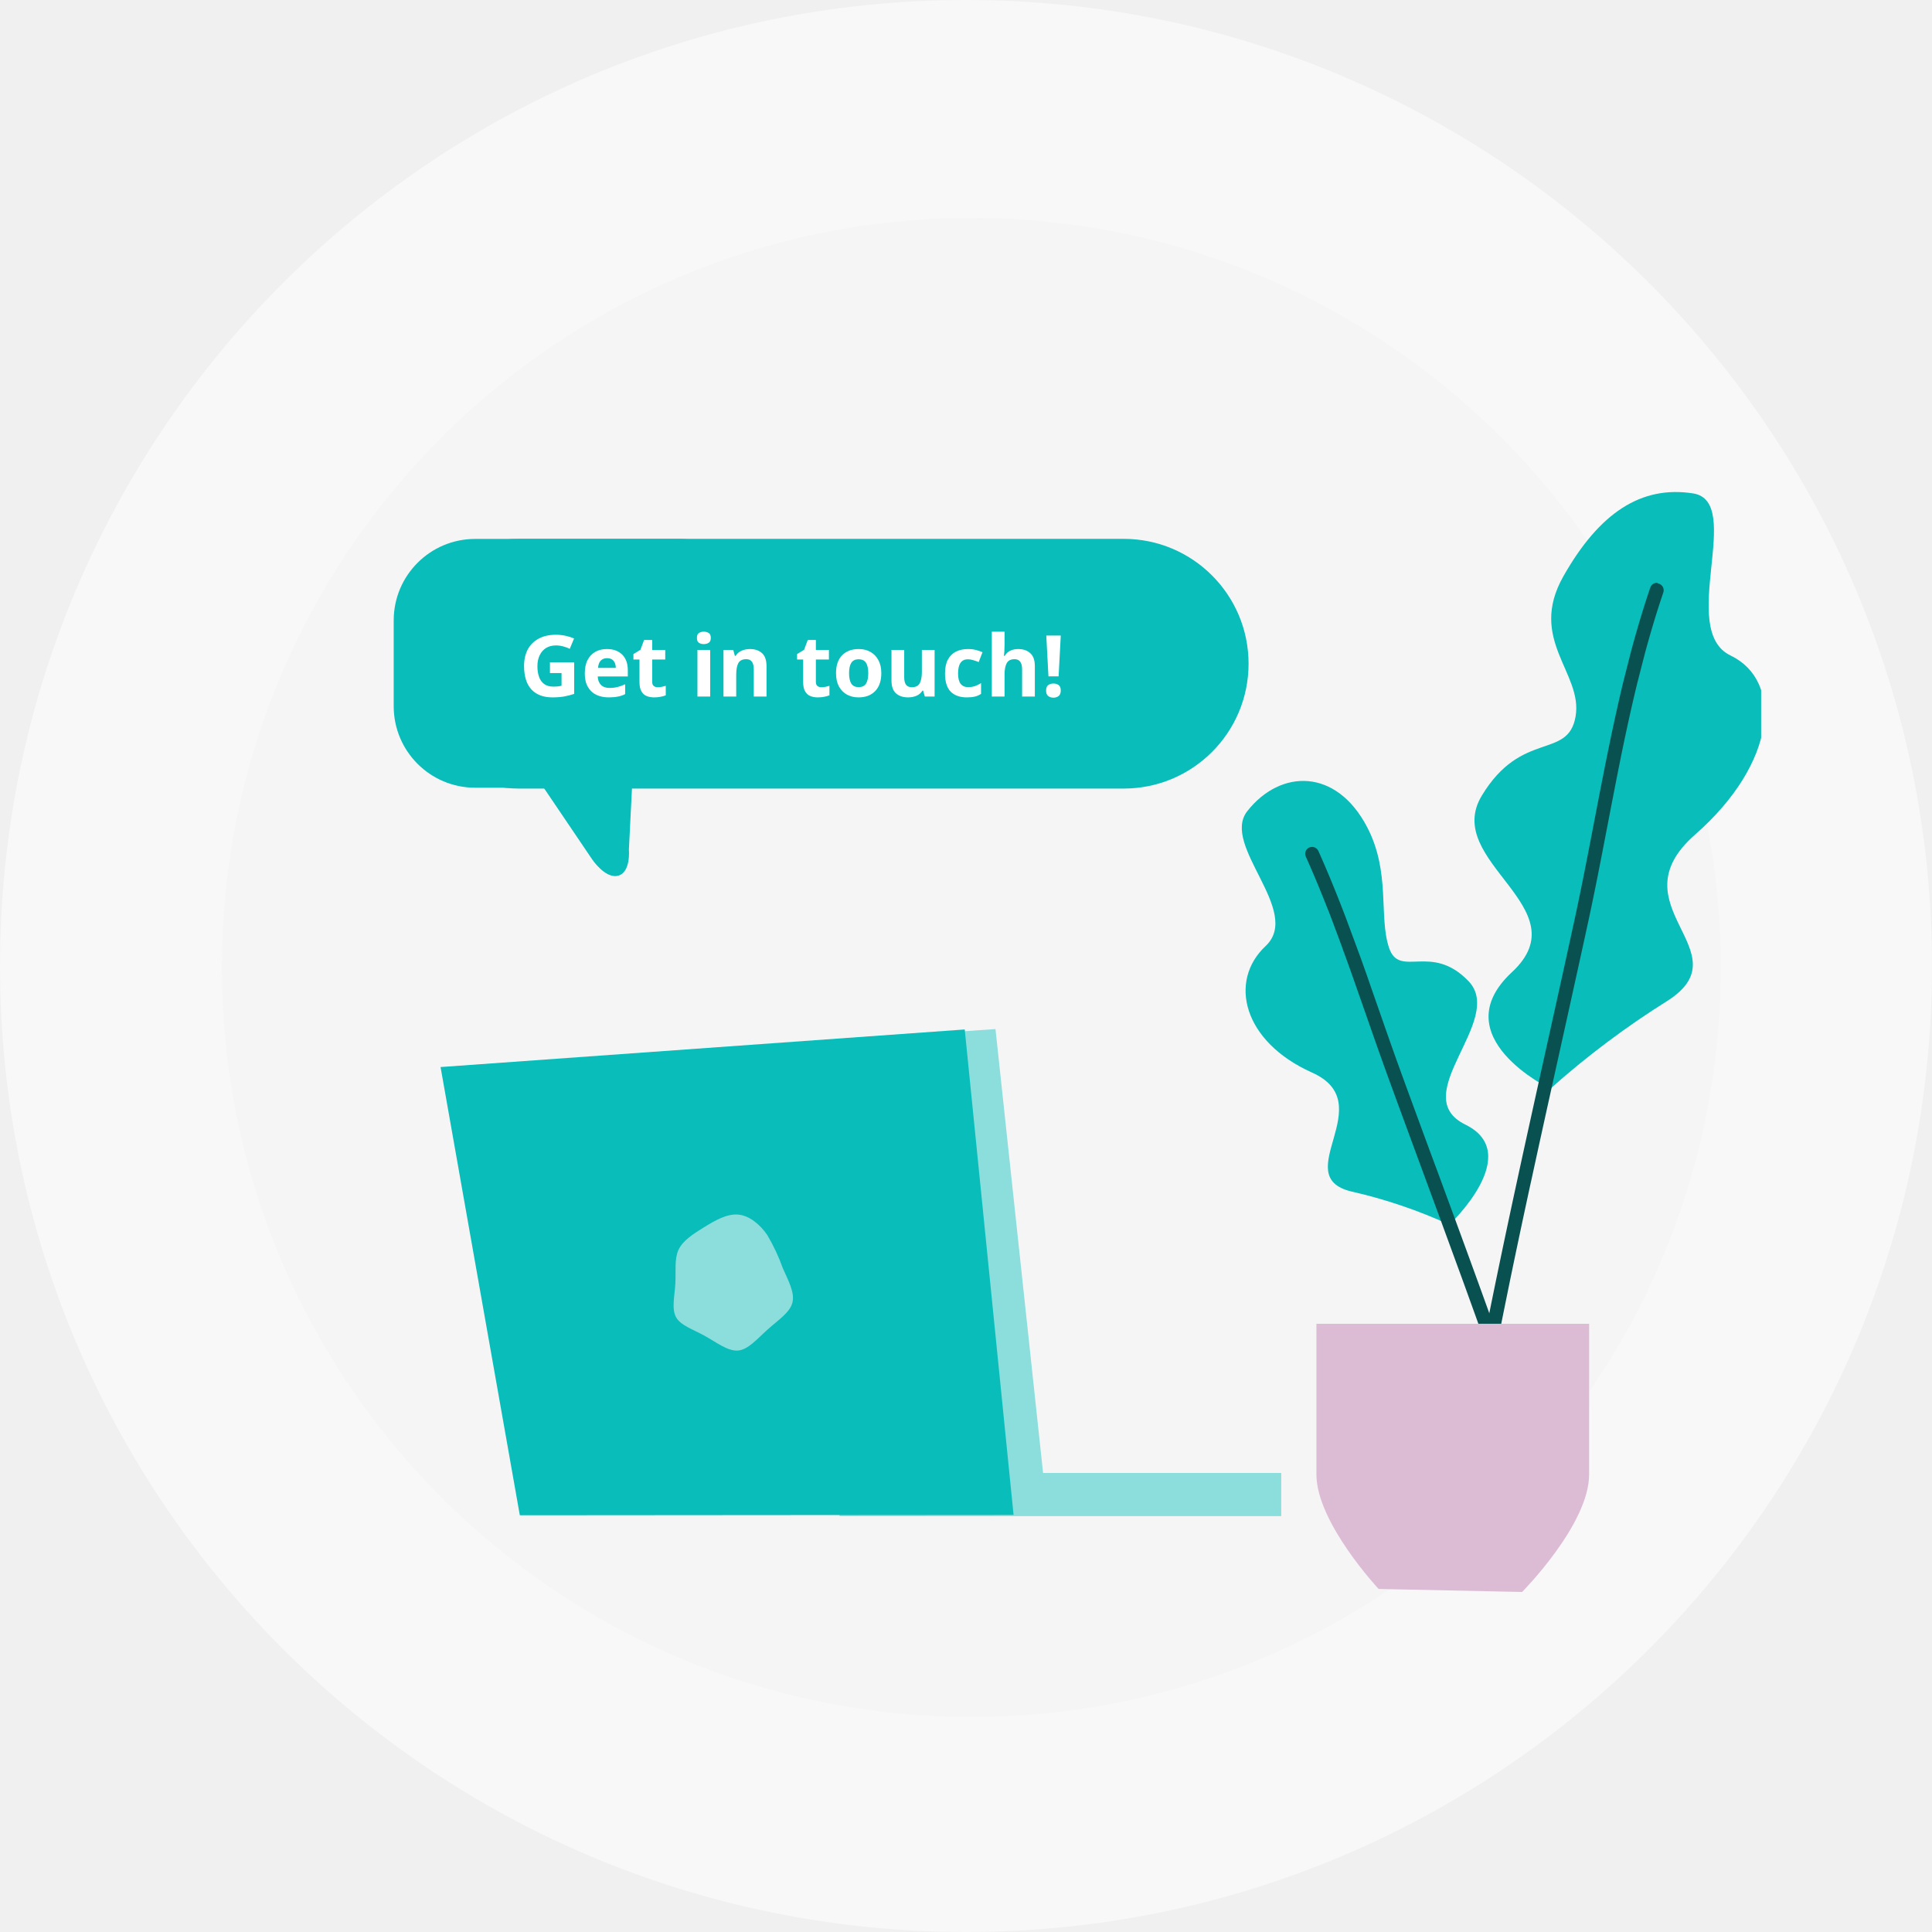
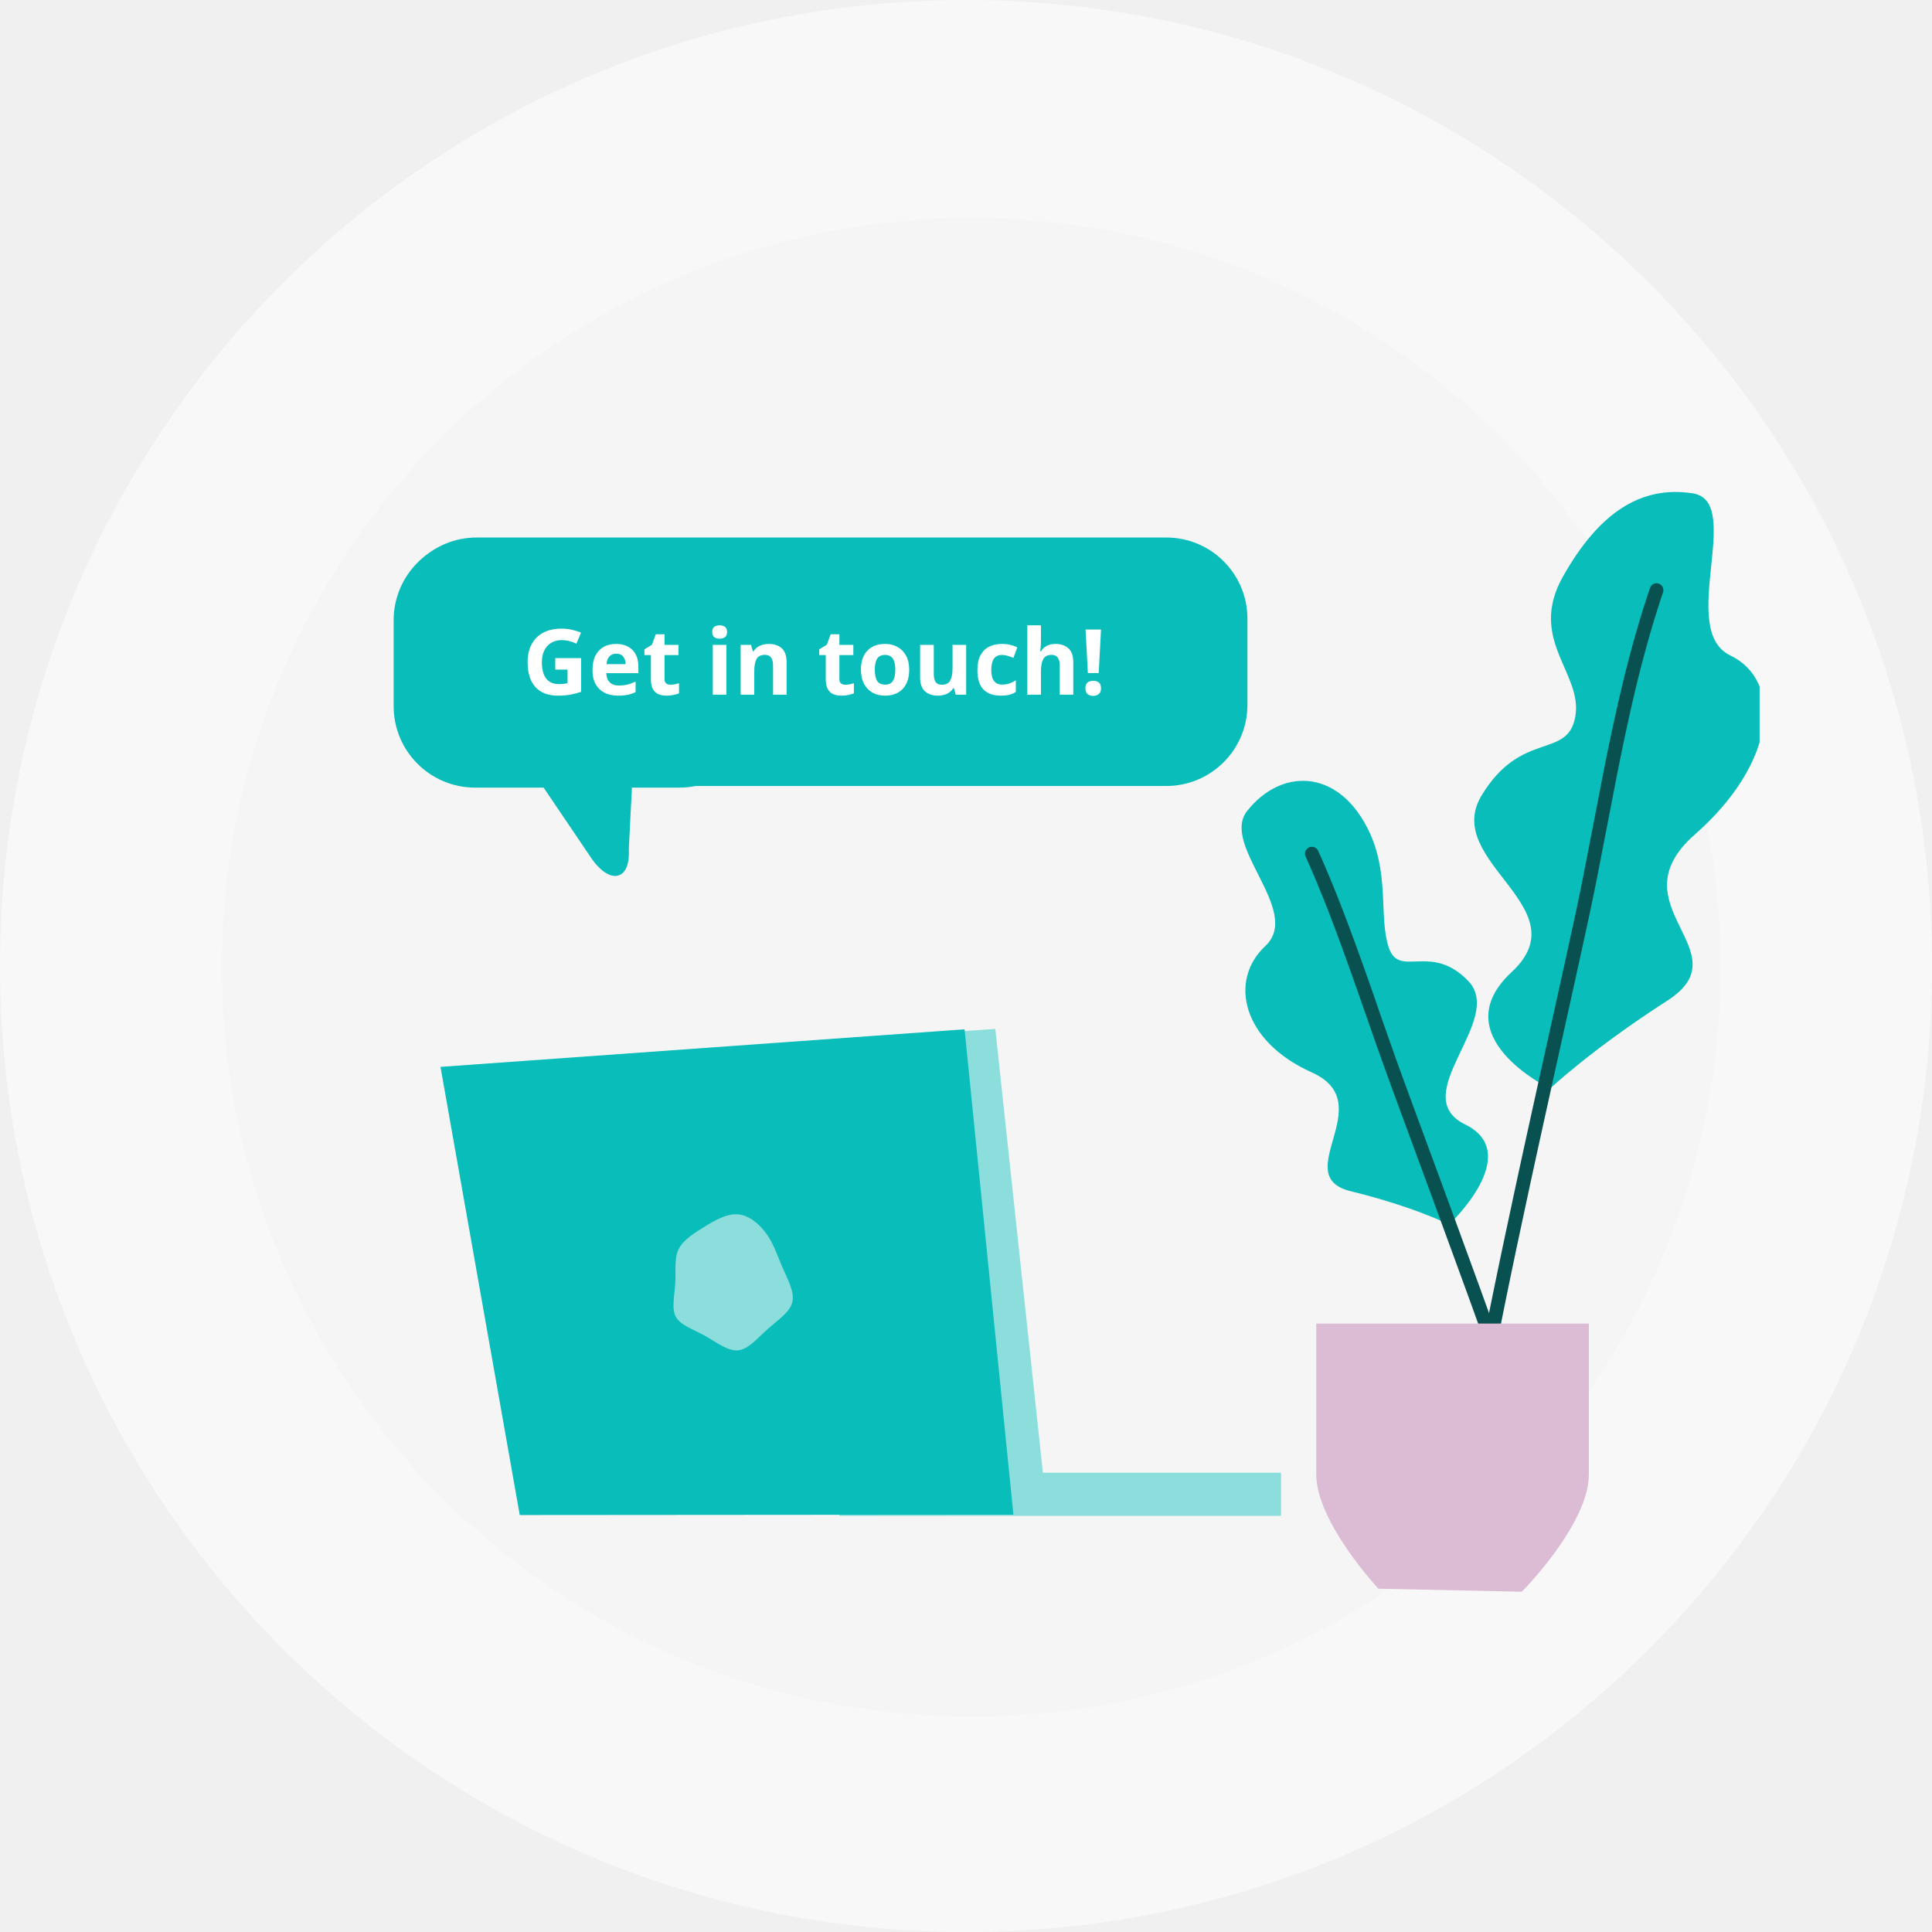
- <svg xmlns="http://www.w3.org/2000/svg" width="294" height="294" viewBox="0 0 294 294">
+ <svg xmlns="http://www.w3.org/2000/svg" width="381" height="381" viewBox="0 0 381 381">
  <defs>
    <clipPath id="a">
-       <rect width="242" height="229" transform="translate(-0.24 -0.187)" fill="#c72424" opacity="0.6" />
+       <rect width="313" height="296" transform="translate(0.324 0.489)" fill="#c72424" opacity="0.6" />
    </clipPath>
    <clipPath id="b">
-       <path d="M0-666.665H340.47V-326.2H0Z" transform="translate(0 666.665)" />
+       <path d="M0-666.665H441.149v441.149H0Z" transform="translate(0 666.665)" />
    </clipPath>
  </defs>
  <g transform="translate(-1000 -4671.813)">
-     <circle cx="147" cy="147" r="147" transform="translate(1000 4671.813)" fill="#fff" opacity="0.5" />
-     <g transform="translate(1026.24 4704.999)" clip-path="url(#a)">
-       <g transform="translate(-51.811 -59.499)">
+     <circle cx="190.5" cy="190.5" r="190.5" transform="translate(1000 4671.813)" fill="#fff" opacity="0.5" />
+     <g transform="translate(1033.676 4714.324)" clip-path="url(#a)">
+       <g transform="translate(-66.808 -76.604)">
        <g transform="translate(0 0)">
          <g clip-path="url(#b)">
-             <g transform="translate(59.334 59.484)">
-               <path d="M-109.267,0A114.049,114.049,0,0,1,4.781,114.048,114.049,114.049,0,0,1-109.267,228.1a114.05,114.05,0,0,1-114.048-114.05A114.048,114.048,0,0,1-109.267,0" transform="translate(223.315)" fill="#f6f5f6" fill-rule="evenodd" />
+             <g transform="translate(76.879 77.074)">
+               <path d="M-75.542,0A147.774,147.774,0,0,1,72.231,147.773,147.774,147.774,0,0,1-75.542,295.548,147.775,147.775,0,0,1-223.315,147.772,147.773,147.773,0,0,1-75.542,0" transform="translate(223.315)" fill="#f6f5f6" fill-rule="evenodd" />
            </g>
-             <g transform="translate(85.483 108.121)">
+             <g transform="translate(110.761 140.354)">
              <g transform="translate(0 0)">
-                 <g transform="translate(0 0)">
-                   <path d="M-53.549-11.871a12.4,12.4,0,0,0-12.39-12.39H-97.051a12.4,12.4,0,0,0-12.39,12.39V1.209A12.4,12.4,0,0,0-97.051,13.6h10.435l7.383,10.916s1.879,2.8,3.755,2.511c2.168-.336,1.826-4.007,1.826-4.007l.474-9.419h7.238a12.4,12.4,0,0,0,12.39-12.39Z" transform="translate(109.441 24.463)" fill="#08bdba" fill-rule="evenodd" />
-                   <rect width="130" height="38" rx="19" transform="translate(0.088 0.191)" fill="#08bdba" />
+                 <g transform="translate(0)">
+                   <path d="M-37.021-8.207A16.063,16.063,0,0,0-53.075-24.261H-93.387A16.063,16.063,0,0,0-109.441-8.207V8.741A16.062,16.062,0,0,0-93.387,24.8h13.521L-70.3,38.939s2.435,3.628,4.866,3.253C-62.625,41.757-63.068,37-63.068,37l.614-12.2h9.379A16.062,16.062,0,0,0-37.021,8.741Z" transform="translate(109.441 24.261)" fill="#08bdba" fill-rule="evenodd" />
+                   <rect width="168" height="49" rx="16" transform="translate(0.371 -0.261)" fill="#08bdba" />
                </g>
              </g>
-               <text transform="translate(19.087 24.191)" fill="#fff" font-size="13" font-family="Montserrat-SemiBold, Montserrat" font-weight="600">
+               <text transform="translate(25.371 30.739)" fill="#fff" font-size="18" font-family="Montserrat-SemiBold, Montserrat" font-weight="600">
                <tspan x="0" y="0">Get in touch!</tspan>
              </text>
            </g>
          </g>
        </g>
        <g transform="translate(0 0)">
          <g clip-path="url(#b)">
-             <g transform="translate(214.538 101.189)">
-               <g transform="translate(35.409)">
-                 <path d="M-11.055-87s-16.426-7.908-5.839-17.741-10.653-16.8-4.588-26.856,13.131-5.439,14.275-12.055-7.322-11.679-1.857-21.333S2.765-178.826,10.662-177.6s-2.394,20.772,5.706,24.665,7,16.387-5.378,27.25,7.466,17.787-4.177,25.28A132.019,132.019,0,0,0-11.055-87" transform="translate(22.593 177.805)" fill="#08bdba" fill-rule="evenodd" />
+             <g transform="translate(277.978 131.112)">
+               <g transform="translate(45.88)">
+                 <path d="M-7.643-60.147s-21.284-10.247-7.566-22.987-13.8-21.77-5.945-34.8,17.013-7.047,18.5-15.62-9.487-15.132-2.406-27.641S10.264-179.127,20.5-177.533s-3.1,26.914,7.393,31.959,9.064,21.232-6.968,35.308,9.674,23.046-5.412,32.755S-7.643-60.147-7.643-60.147" transform="translate(22.593 177.805)" fill="#08bdba" fill-rule="evenodd" />
              </g>
-               <g transform="translate(0 43.963)">
-                 <path d="M-30.259-64.7s11.5-10.79,2.436-15.231,6.169-15.907.483-21.828-10.5-.352-12.093-5.071.267-11.466-3.328-18.357c-4.694-8.994-13.165-8.875-18.236-2.451-4.118,5.219,8.444,15.231,2.771,20.547s-3.457,14.533,7.07,19.244-3.657,15.737,5.947,18.088A76.325,76.325,0,0,1-30.259-64.7" transform="translate(61.843 132.224)" fill="#08bdba" fill-rule="evenodd" />
+               <g transform="translate(0 56.963)">
+                 <path d="M-20.92-44.728s14.906-13.981,3.157-19.735,7.993-20.611.626-28.282-13.6-.456-15.67-6.57.346-14.857-4.313-23.786c-6.082-11.653-17.058-11.5-23.628-3.175-5.336,6.762,10.941,19.735,3.591,26.622s-4.479,18.83,9.161,24.935-4.739,20.39,7.706,23.436,19.369,6.555,19.369,6.555" transform="translate(61.843 132.224)" fill="#08bdba" fill-rule="evenodd" />
              </g>
-               <g transform="translate(35.756 13.892)">
-                 <path d="M-26.469-.025l.208.071.189.112.161.148.128.179.086.2.043.215,0,.22-.048.214-.127.378-.126.377-.127.378-.124.379-.123.378-.122.38-.121.38-.12.38-.119.381-.118.381-.117.381-.115.382-.115.383-.114.383-.112.383-.112.384-.112.384-.11.385-.109.385-.109.386-.107.385-.107.386-.106.387-.106.387-.1.387-.1.387-.1.388-.1.389-.1.389-.1.389-.1.39-.1.39-.1.389-.1.391-.1.39-.1.392-.095.392-.095.392-.094.392-.092.392-.093.392-.092.394-.091.392-.091.394-.089.394-.09.394-.089.394-.089.394-.088.395-.087.395-.174.791-.171.791-.17.792-.168.793-.165.793-.165.793-.163.794-.162.8-.16.8-.159.8-.159.8-.157.8-.156.8-.156.8-.155.8L-33.7,34.2l-.307,1.594-.306,1.593-.307,1.593-.307,1.592-.154.795-.155.795-.156.795-.156.793-.157.794-.159.792-.159.792-.161.791-.162.79-.163.789-.164.789-.166.786-.168.787-.17.784-.471,2.167-.474,2.165-.475,2.167-.478,2.166-.477,2.165-.478,2.167-.959,4.332-.96,4.334-.48,2.166-.479,2.167-.479,2.167-.477,2.167-.476,2.168-.475,2.167-.473,2.169-.471,2.168L-46,91.726l-.234,1.085-.234,1.084-.234,1.084-.232,1.084-.232,1.085-.231,1.085-.229,1.085-.229,1.083-.229,1.085-.227,1.085-.227,1.085-.225,1.085-.225,1.085-.224,1.085L-49.432,108l-.221,1.085-.221,1.085-.219,1.085-.219,1.086-.217,1.085-.215,1.085-.216,1.086-.213,1.085-.212,1.086-.211,1.087-.21,1.085-.208,1.087-.063.21-.106.192-.144.166-.174.133-.2.093-.214.05-.219,0-.217-.042-.2-.084-.18-.125-.15-.161-.114-.188-.071-.207-.027-.218.018-.219.208-1.087.21-1.089.212-1.088.212-1.089.214-1.088.216-1.088.217-1.088.217-1.088.219-1.087.219-1.087.223-1.088.221-1.087.223-1.087.225-1.087.225-1.086.226-1.087.227-1.087.227-1.086.229-1.086.23-1.086.23-1.086.231-1.086.232-1.085.232-1.086.233-1.085.234-1.085.236-1.085.234-1.086.471-2.169.474-2.17.475-2.169.477-2.168.478-2.169.478-2.168.479-2.168L-44,72.849l.961-4.334.959-4.331.479-2.165.478-2.165.476-2.165.475-2.165.473-2.165.471-2.163.169-.781.167-.782.165-.783.163-.784.163-.784.161-.787.159-.786.159-.789.158-.791.157-.79.155-.791.156-.793.155-.793.154-.793.307-1.59.306-1.591.306-1.593.308-1.6.308-1.6.155-.8.157-.8.156-.8.159-.8.158-.8.159-.8.161-.8.162-.8.164-.8.165-.8.167-.8.168-.8.171-.8.172-.8.174-.795.088-.4.089-.4.089-.4.09-.4.091-.4.091-.4.091-.4.091-.4.093-.4.094-.4.093-.4.095-.395.1-.4.1-.395.1-.4.1-.394.1-.395.1-.394.1-.393.1-.394.1-.394.1-.392.1-.393.1-.393.1-.392.106-.392.107-.392.107-.39.108-.392.109-.391.11-.391.111-.389.112-.39.113-.389.113-.389.115-.388.115-.389.116-.388.118-.387.118-.387.119-.386.121-.387.121-.386.123-.385.124-.385.125-.385.127-.384.127-.384.129-.383.128-.381.092-.2.131-.176.165-.145.192-.108.208-.065.219-.021Z" transform="translate(54.096 0.051)" fill="#095150" fill-rule="evenodd" />
+               <g transform="translate(46.33 18)">
+                 <path d="M-18.3-.017l.269.092.244.146.208.192.166.232.111.261.056.279,0,.285-.063.277-.165.49-.163.489-.164.49-.161.491-.159.49-.158.492-.157.492-.155.492-.154.493-.154.494-.152.494-.149.495-.149.5-.148.5-.146.5-.146.5-.145.5-.143.5-.141.5-.141.5-.139.5-.139.5-.137.5-.137.5-.134.5-.134.5-.133.5-.131.5-.131.5-.129.5-.129.506-.128.506-.127.5-.126.506-.125.506-.124.507-.123.507-.123.508-.122.508-.119.508-.121.508-.119.51-.118.508-.118.51-.116.51-.116.51-.115.511-.115.511-.114.512-.113.512-.225,1.024-.221,1.024-.221,1.026L-25,30.921l-.214,1.028-.214,1.028-.211,1.029-.21,1.031-.207,1.031L-26.26,37.1l-.206,1.031-.2,1.031-.2,1.032-.2,1.032-.2,1.032-.4,2.065-.4,2.065-.4,2.065-.4,2.064-.4,2.063-.2,1.03-.2,1.03-.2,1.03-.2,1.027-.2,1.029-.206,1.026-.206,1.026-.208,1.025-.21,1.023-.212,1.023-.213,1.022-.215,1.019-.217,1.02-.22,1.016-.611,2.807-.614,2.806-.615,2.807-.619,2.807-.618,2.806-.619,2.807-1.243,5.613-1.244,5.615-.622,2.807-.62,2.808-.621,2.808-.618,2.807-.617,2.809-.615,2.807-.613,2.81-.61,2.809-.305,1.4-.3,1.406-.3,1.4-.3,1.4-.3,1.4-.3,1.405-.3,1.406-.3,1.406-.3,1.4-.3,1.406-.295,1.406-.294,1.406-.292,1.406-.291,1.405-.29,1.406-.289,1.406-.287,1.406-.286,1.406-.284,1.406-.284,1.407-.281,1.406-.279,1.406-.28,1.407-.276,1.406-.275,1.407-.274,1.408-.272,1.406-.27,1.409-.082.272-.138.249-.186.215-.226.172-.258.121-.277.064-.284.006-.281-.055-.261-.109-.233-.162-.195-.208-.147-.243-.093-.268-.035-.282.024-.284.27-1.409.273-1.411.274-1.41.275-1.411.277-1.41.28-1.41.281-1.41.281-1.41.284-1.408.284-1.409.289-1.41.287-1.408.289-1.409.291-1.408.292-1.407.293-1.409.294-1.408.295-1.407.3-1.407.3-1.407.3-1.407.3-1.407.3-1.406.3-1.407.3-1.406.3-1.406.305-1.406.3-1.407.611-2.811.614-2.812.615-2.81.618-2.809.619-2.81.619-2.809.621-2.809.621-2.807,1.245-5.616,1.242-5.612.62-2.806.619-2.806.617-2.8.615-2.8.613-2.8.61-2.8.219-1.012.216-1.013.214-1.015.211-1.016.211-1.016.208-1.02.206-1.019.206-1.022.2-1.024.2-1.023.2-1.025.2-1.027.2-1.028.2-1.027.4-2.06.4-2.062.4-2.065.4-2.067.4-2.067.2-1.036.2-1.035.2-1.034.206-1.035.2-1.035.206-1.034.209-1.035.21-1.035.213-1.034.214-1.032.216-1.034.218-1.033.221-1.032L-27,27.264l.225-1.03.114-.516.115-.514.116-.516.116-.513.117-.514.117-.514.118-.514.118-.513.121-.513.122-.514.121-.513.123-.512.124-.513.124-.512.125-.513.126-.511.128-.512L-24.6,17l.129-.509.13-.511.132-.51.131-.508.134-.509.134-.509.134-.508.137-.508.139-.508.139-.506.14-.507.141-.506.142-.506.144-.5.145-.506.146-.5.146-.5.149-.5.149-.5.15-.5.154-.5.154-.5.154-.5.157-.5.157-.5.16-.5.161-.5.161-.5.165-.5.164-.5.168-.5.166-.494.119-.259.17-.228L-19.385.2l.249-.139.27-.084.284-.027Z" transform="translate(54.096 0.051)" fill="#095150" fill-rule="evenodd" />
              </g>
-               <g transform="translate(9.652 54.004)">
-                 <path d="M-1.105,0l.18.034L-.754.1-.6.191-.459.31l.116.142.089.161L-.14.868l.115.257L.2,1.639l.226.516.225.518.223.52.221.521.221.522.219.524.217.525.216.527.214.528.213.529.212.53.211.531.209.532L3.24,9l.208.535.206.536.206.537.2.538.2.538.2.539.2.539.2.541.2.541.2.541.2.542.2.543.2.543.2.544.2.544.195.544.194.545.193.545.386,1.091L7.6,20.915l.383,1.092.381,1.09.381,1.091.76,2.178.38,1.087.38,1.085.381,1.082.381,1.079.191.539.191.538.192.537.192.536.193.535.193.535.193.532.194.532.539,1.474.541,1.474.541,1.475.542,1.476,1.085,2.95,1.087,2.949L18,49.733l1.087,2.951,1.087,2.953.543,1.478.543,1.478.541,1.478.541,1.479.54,1.479.539,1.48.538,1.48.537,1.48.535,1.482.534,1.482.533,1.483.532,1.482.529,1.485.527,1.485.526,1.486.262.743.261.744.261.744.261.744.26.744.259.744.045.178.013.182-.018.182-.05.176-.08.164-.106.149-.132.127-.15.1-.167.075-.178.045-.183.014-.181-.018-.176-.05-.165-.08-.148-.107-.128-.131-.1-.152-.075-.167-.259-.744-.26-.743-.26-.742-.261-.742-.261-.742-.261-.742L25.7,77.07l-.526-1.483-.529-1.481-.53-1.482-.532-1.481-.534-1.48-.535-1.48L21.979,66.7l-.537-1.478L20.9,63.748l-.54-1.478-.54-1.477-.541-1.478-.541-1.476L18.2,56.362,17.112,53.41l-1.087-2.952-1.087-2.951-1.087-2.95-1.086-2.951-.543-1.476-.541-1.476-.541-1.476L10.6,35.7l-.195-.535-.195-.535-.193-.537-.194-.538-.193-.539-.193-.539-.191-.54L9.052,31.4,8.67,30.319l-.382-1.085-.381-1.087-.38-1.087L6.767,24.88l-.38-1.09L6,22.7l-.381-1.09L5.24,20.523l-.385-1.088-.193-.543-.193-.543-.194-.543-.195-.541-.195-.542-.2-.54-.2-.54L3.3,15.1l-.2-.539-.2-.538-.2-.537-.2-.536-.2-.535-.2-.535-.2-.533-.2-.532-.2-.531-.206-.53L1.077,9.23.87,8.7.661,8.176l-.21-.524L.24,7.128.027,6.606l-.213-.521L-.4,5.565l-.216-.518-.218-.515-.219-.515-.22-.513-.221-.511-.223-.509-.225-.508-.113-.253-.114-.253-.06-.173-.029-.18,0-.183.034-.18.065-.171.094-.157.12-.138L-1.8.173l.159-.089.173-.06.18-.029Z" transform="translate(2.259 0.005)" fill="#095150" fill-rule="evenodd" />
+               <g transform="translate(12.506 69.973)">
+                 <path d="M-.764,0-.53.042l.221.085.2.122L.073.4l.15.184L.339.795l.148.331.149.333.3.667.293.669.291.671.289.673.287.675.286.677.283.679.281.68.28.683.278.684.276.686.275.687.274.688.271.69.27.692.269.693.266.694.266.7.265.7.264.7.261.7.26.7.26.7.259.7.258.7.256.7.256.7.255.7.254.7.253.7.252.7.251.706.251.707.5,1.413.5,1.413.5,1.415.494,1.413L12,31.343l.985,2.822.492,1.408.492,1.405.493,1.4.494,1.4.248.7.248.7.249.7.249.694.25.693.251.693.251.689.251.69.7,1.91.7,1.91.7,1.911.7,1.912L21.166,56.8l1.408,3.821,1.41,3.825,1.408,3.824L26.8,72.091l.7,1.915.7,1.915.7,1.915.7,1.916.7,1.916.7,1.917.7,1.918.7,1.918.693,1.92.692,1.921.69,1.922.689,1.921.686,1.924.683,1.924.682,1.925.34.963.339.964.339.963.338.964.337.963.336.964.058.23.017.236-.024.236-.064.229-.1.213-.138.193-.171.165-.195.133-.216.1-.23.058-.237.018-.235-.023-.229-.065-.214-.1-.192-.139-.166-.169-.133-.2-.1-.216-.335-.963L36,105.63l-.337-.962-.338-.962-.338-.961-.339-.962-.68-1.923-.682-1.922L32.6,96.021l-.686-1.92-.689-1.919-.692-1.918-.693-1.917-.7-1.916-.7-1.915-.7-1.915-.7-1.915-.7-1.914-.7-1.915-.7-1.913-.7-1.914L22.84,69.206l-1.409-3.825-1.408-3.824-1.409-3.822-1.407-3.823L16.5,52l-.7-1.912-.7-1.912-.7-1.912-.252-.693-.252-.693-.251-.7-.251-.7-.25-.7-.251-.7-.248-.7-.249-.7-.5-1.4-.495-1.406-.493-1.408-.492-1.409-.986-2.823-.492-1.412-.495-1.413L7.954,28l-.5-1.41-.5-1.41-.25-.7-.251-.7-.251-.7-.252-.7-.252-.7-.253-.7-.254-.7-.255-.7-.256-.7-.258-.7-.258-.7-.259-.694-.26-.693L3.388,15.4l-.262-.691-.265-.689L2.6,13.333l-.266-.687-.267-.685-.269-.683L1.524,10.6l-.272-.679L.979,9.238.7,8.561.427,7.886.148,7.213l-.28-.671-.282-.668L-.7,5.207l-.285-.664-.287-.662-.289-.659-.291-.658L-2,2.237l-.147-.328-.078-.224-.038-.234,0-.237L-2.211.98l.085-.221L-2,.555l.155-.179.184-.15L-1.459.11l.224-.078L-1-.005Z" transform="translate(2.259 0.005)" fill="#095150" fill-rule="evenodd" />
              </g>
-               <g transform="translate(11.364 126.563)">
-                 <path d="M-39.755,0h-41.5V22.952c0,7.29,9.464,17.408,9.464,17.408l21.831.458s10.2-10.266,10.2-17.866Z" transform="translate(81.25)" fill="#dcbcd4" fill-rule="evenodd" />
+               <g transform="translate(14.725 163.989)">
+                 <path d="M-27.485,0H-81.25V29.74c0,9.446,12.262,22.556,12.262,22.556l28.286.594s13.217-13.3,13.217-23.15Z" transform="translate(81.25)" fill="#dcbcd4" fill-rule="evenodd" />
              </g>
            </g>
-             <g transform="translate(92.613 182.904)">
-               <path d="M220.255-132.328h67.22v6.569h-67.22Z" transform="translate(-159.547 199.881)" fill="#8bdedc" fill-rule="evenodd" />
-               <g transform="translate(4.343)">
-                 <path d="M-84.226-69.775-92.035-142.6l-80.1,5.58,12.435,67.25Z" transform="translate(172.137 142.602)" fill="#8bdedc" fill-rule="evenodd" />
+             <g transform="translate(119.999 236.99)">
+               <path d="M220.255-132.328h87.1v8.512h-87.1Z" transform="translate(-141.595 219.858)" fill="#8bdedc" fill-rule="evenodd" />
+               <g transform="translate(5.627)">
+                 <path d="M-58.23-48.239-68.348-142.6l-103.789,7.23,16.112,87.136Z" transform="translate(172.137 142.602)" fill="#8bdedc" fill-rule="evenodd" />
              </g>
-               <g transform="translate(0 0.067)">
-                 <path d="M-83.541-70.774l-7.431-73.871-79.765,5.719,12.062,68.209Z" transform="translate(170.737 144.645)" fill="#08bdba" fill-rule="evenodd" />
+               <g transform="translate(0 0.087)">
+                 <path d="M-57.756-48.93l-9.629-95.715-103.352,7.41,15.629,88.379Z" transform="translate(170.737 144.645)" fill="#08bdba" fill-rule="evenodd" />
              </g>
-               <path d="M15.3.728c1.406.63,2.4,2.17,3.443,3.855S20.861,8.11,20.7,9.844s-1.552,3.334-3.091,4.4a29.021,29.021,0,0,1-5.067,2.376c-1.794.788-3.685,1.843-5.213,1.467s-2.667-2.158-4.085-3.746S.144,11.359.011,9.808,1.259,6.522,2.253,4.728,3.829,1.055,5.1.364s3.212-.206,5.091-.1S13.891.1,15.3.728Z" transform="translate(35.463 48.938) rotate(-90)" fill="#8bdedc" />
+               <path d="M19.82.943c1.822.817,3.11,2.812,4.461,4.995s2.749,4.571,2.545,6.817c-.2,2.23-2.011,4.319-4.005,5.7-2.011,1.382-4.225,2.058-6.566,3.079-2.325,1.021-4.775,2.387-6.754,1.9-1.963-.471-3.456-2.8-5.293-4.854S.186,14.718.014,12.708C-.175,10.7,1.631,8.451,2.919,6.126S4.961,1.367,6.611.472,10.773.2,13.208.346,18,.126,19.82.943Z" transform="translate(45.95 63.409) rotate(-90)" fill="#8bdedc" />
            </g>
          </g>
        </g>
      </g>
    </g>
  </g>
</svg>
